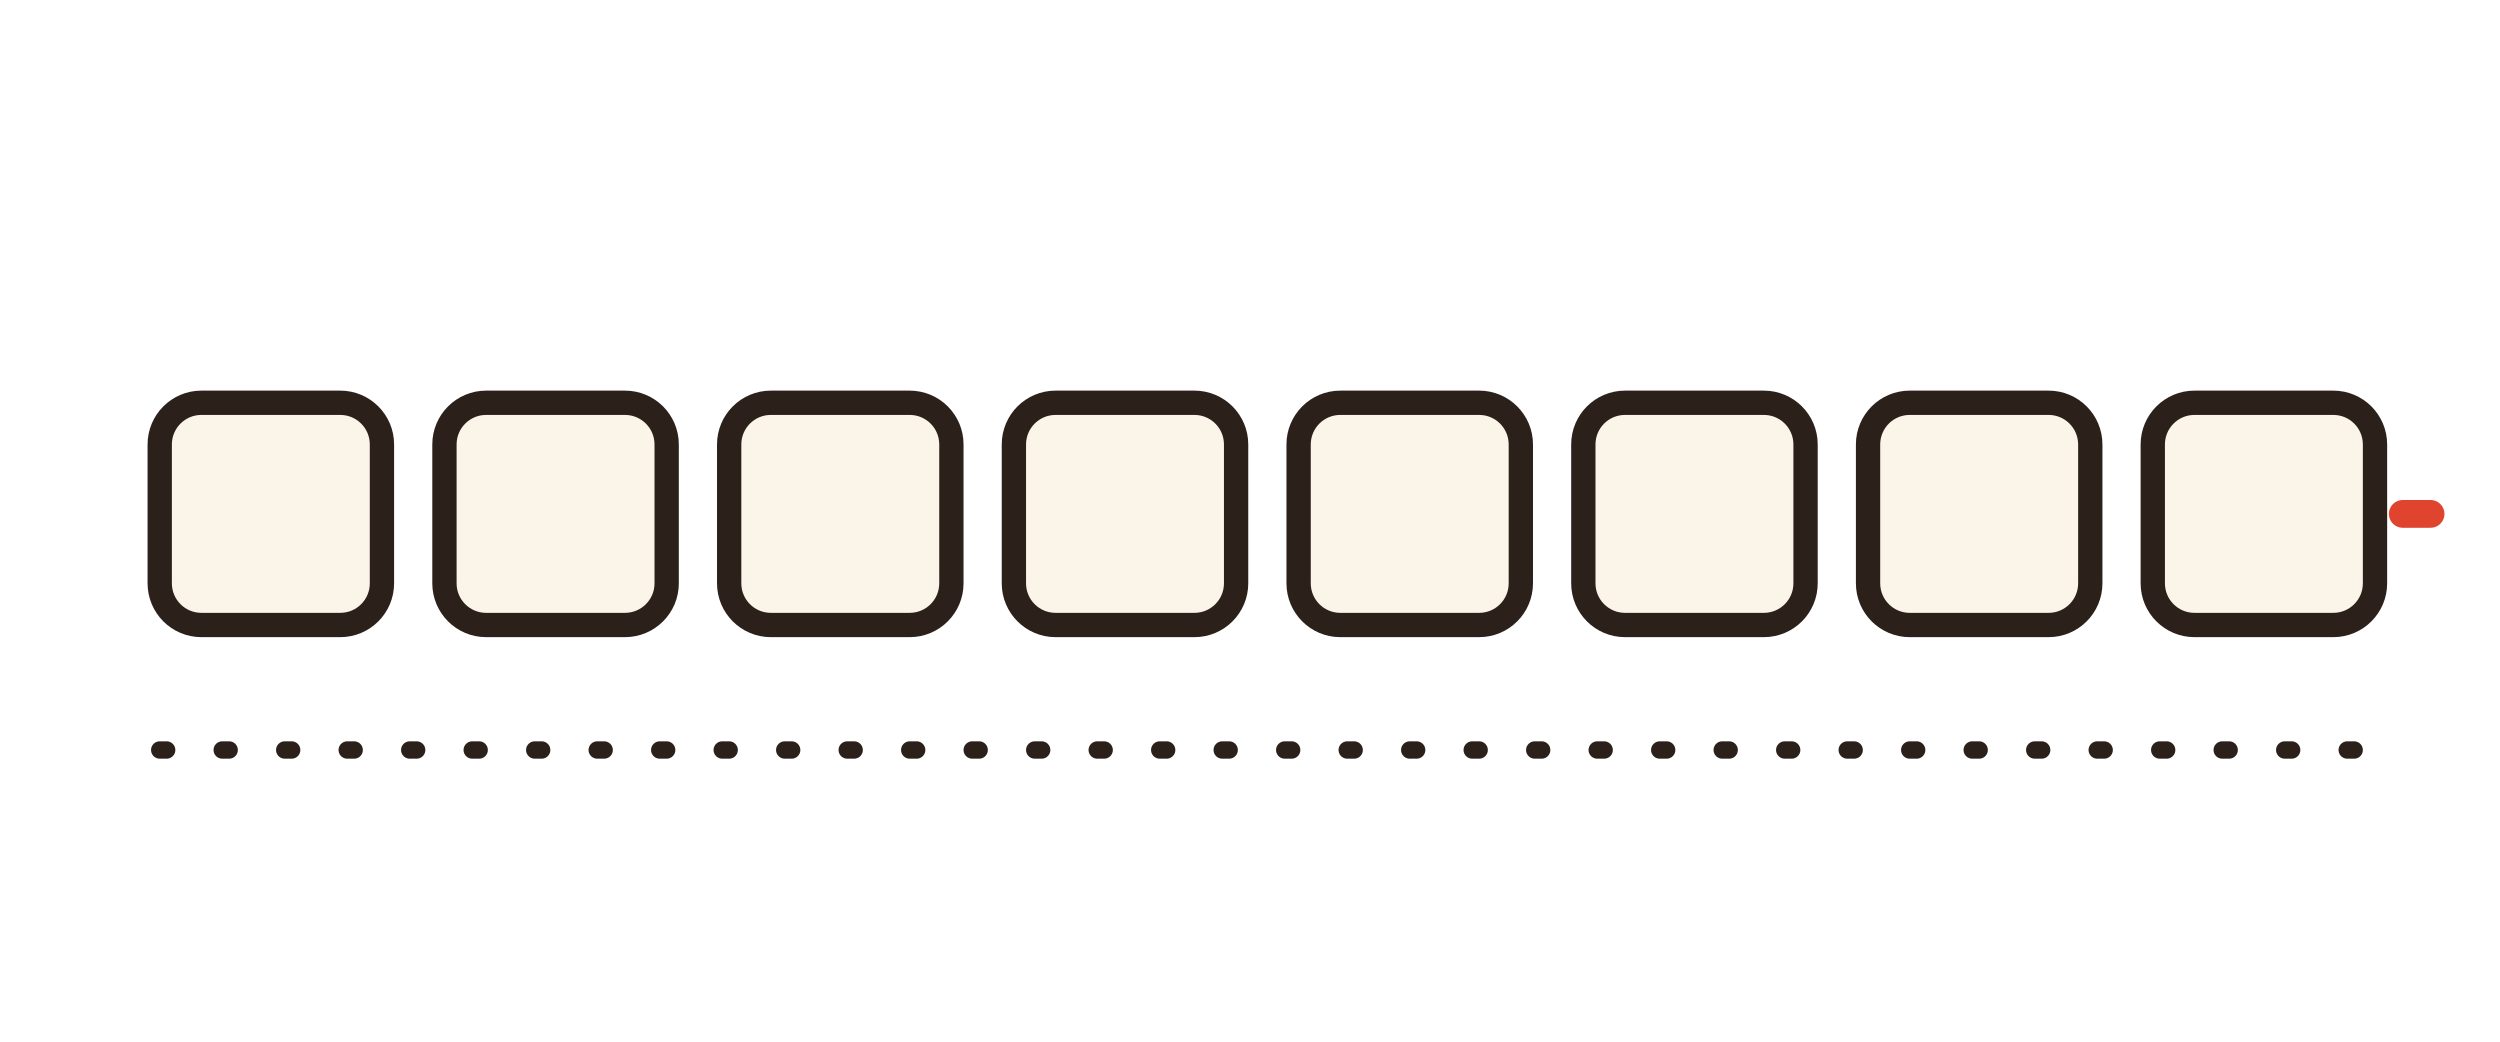
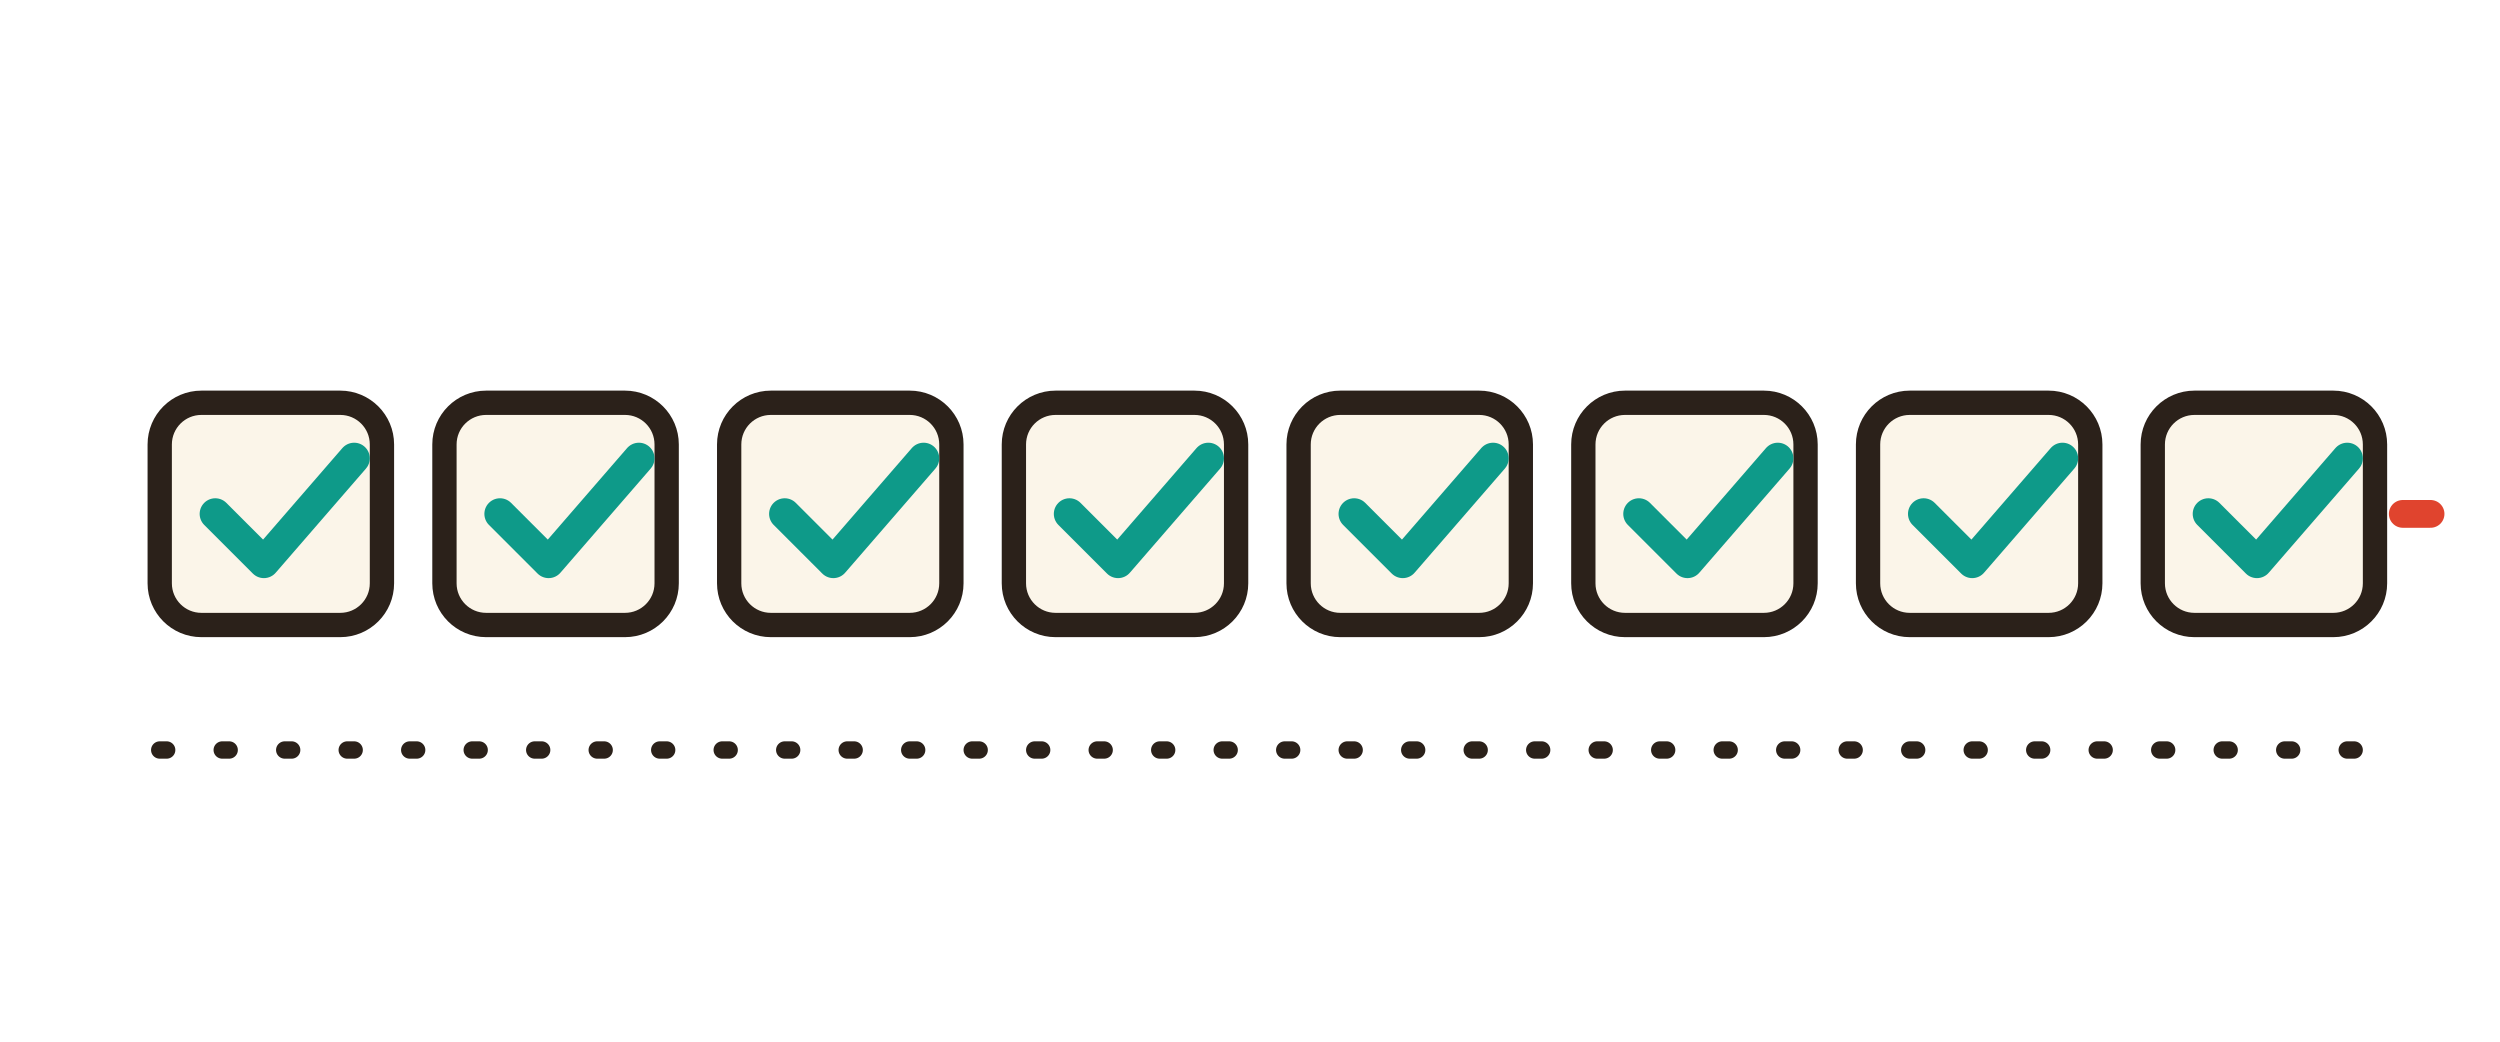
<svg xmlns="http://www.w3.org/2000/svg" viewBox="0 0 720 300" role="img">
  <style>
    /* Loops, not one-shots. A slide is display:none until it is shown, but the SVG
       document keeps running the whole time — a play-once animation would always
       have finished before anyone saw it. */
+     /* resting state below is the FINISHED drawing, so if the animation never runs
+        the picture is still whole. Only the keyframes hide anything. */
    @media (prefers-reduced-motion: reduce){ * { animation: none !important; } }
-     .ticks path{stroke-dasharray:64; stroke-dashoffset:64; animation:tick 5.2s ease-in-out infinite;}
+     .ticks path{stroke-dasharray:64; stroke-dashoffset:0; animation:tick 5.2s ease-in-out infinite;}
    .ticks path:nth-child(2){animation-delay:.18s} .ticks path:nth-child(3){animation-delay:.36s}
    .ticks path:nth-child(4){animation-delay:.54s} .ticks path:nth-child(5){animation-delay:.72s}
    .ticks path:nth-child(6){animation-delay:.9s}  .ticks path:nth-child(7){animation-delay:1.08s}
    .ticks path:nth-child(8){animation-delay:1.26s}
    @keyframes tick{0%{stroke-dashoffset:64}12%{stroke-dashoffset:0}86%{stroke-dashoffset:0}92%,100%{stroke-dashoffset:64}}
    .more{animation:blink 5.2s ease-in-out infinite; animation-delay:1.5s;}
    @keyframes blink{0%,26%{opacity:0}34%,86%{opacity:1}92%,100%{opacity:0}}
  </style>
  <g fill="none" stroke="#2b211a" stroke-linecap="round" stroke-linejoin="round" stroke-width="7">
    <g>
      <rect x="46" y="116" width="64" height="64" rx="12" fill="#fbf5e9" />
      <rect x="128" y="116" width="64" height="64" rx="12" fill="#fbf5e9" />
      <rect x="210" y="116" width="64" height="64" rx="12" fill="#fbf5e9" />
      <rect x="292" y="116" width="64" height="64" rx="12" fill="#fbf5e9" />
      <rect x="374" y="116" width="64" height="64" rx="12" fill="#fbf5e9" />
      <rect x="456" y="116" width="64" height="64" rx="12" fill="#fbf5e9" />
      <rect x="538" y="116" width="64" height="64" rx="12" fill="#fbf5e9" />
      <rect x="620" y="116" width="64" height="64" rx="12" fill="#fbf5e9" />
    </g>
    <g stroke="#0e9a89" stroke-width="9" class="ticks">
      <path d="M62 148l14 14 26-30" />
      <path d="M144 148l14 14 26-30" />
      <path d="M226 148l14 14 26-30" />
      <path d="M308 148l14 14 26-30" />
      <path d="M390 148l14 14 26-30" />
      <path d="M472 148l14 14 26-30" />
      <path d="M554 148l14 14 26-30" />
      <path d="M636 148l14 14 26-30" />
    </g>
    <g stroke="#e0442e" stroke-width="8" class="more">
      <path d="M700 148h-8" />
    </g>
    <path d="M46 216h638" stroke-width="5" stroke-dasharray="2 16" />
  </g>
</svg>
